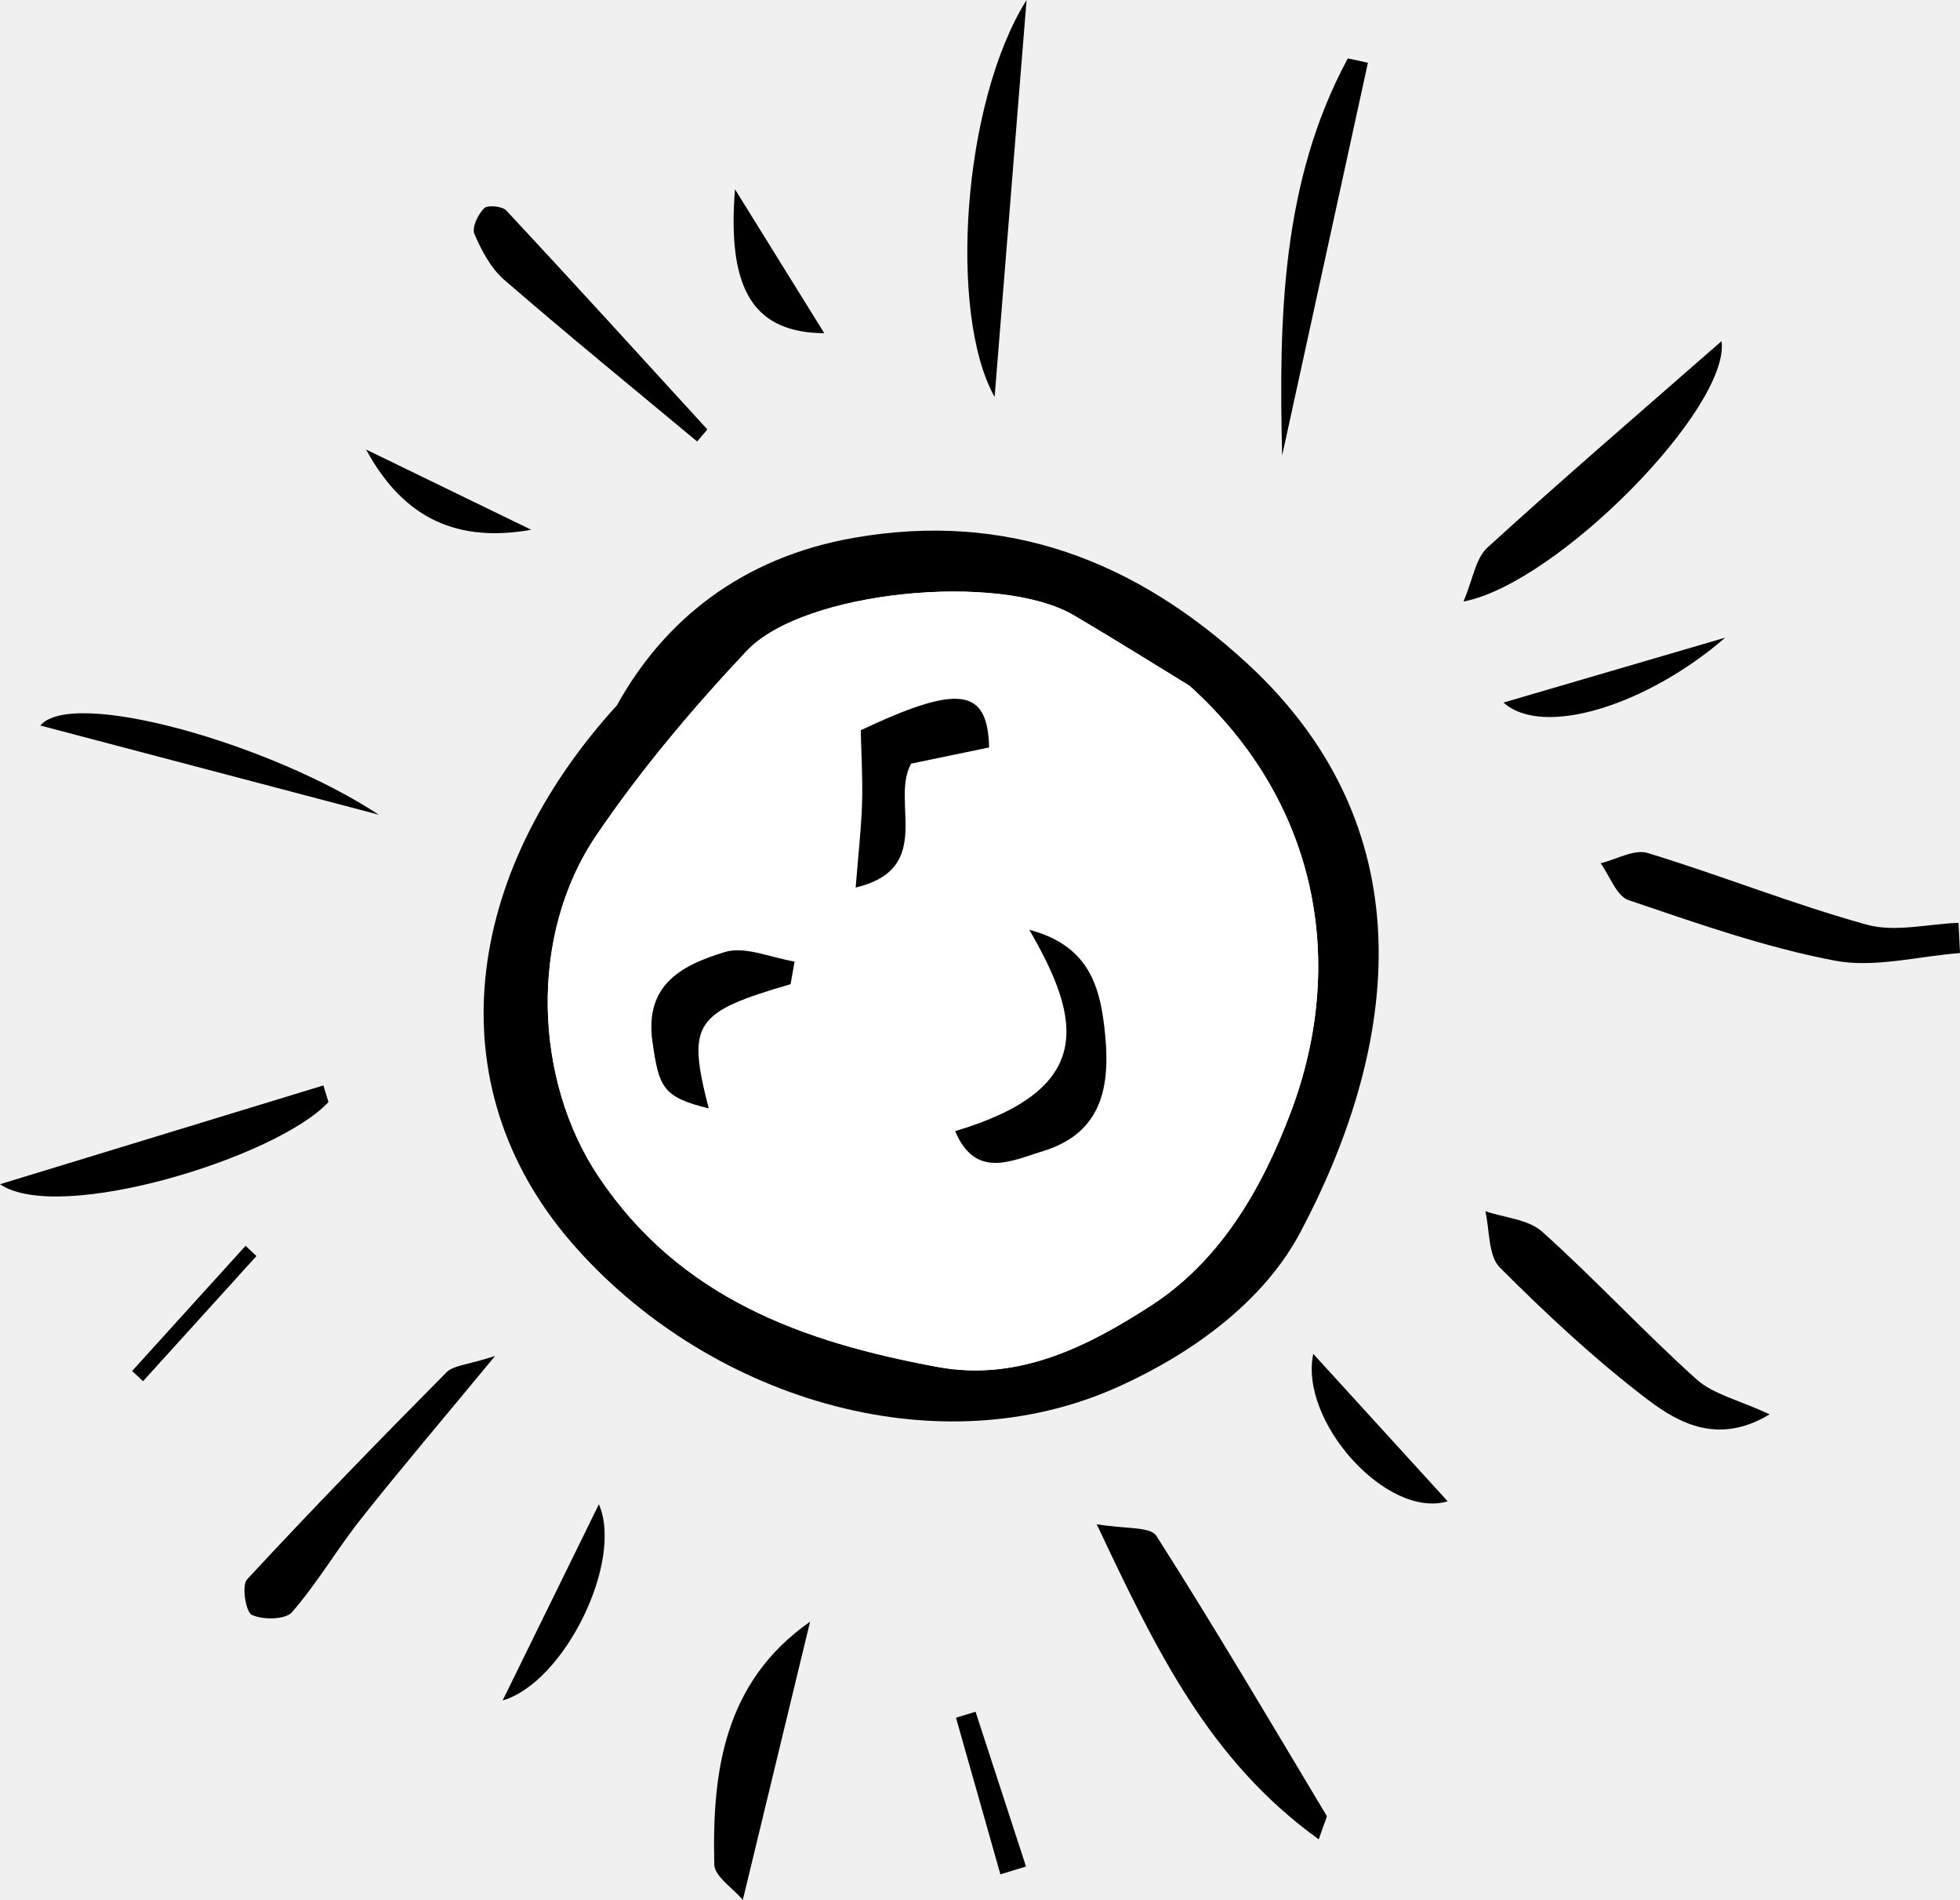
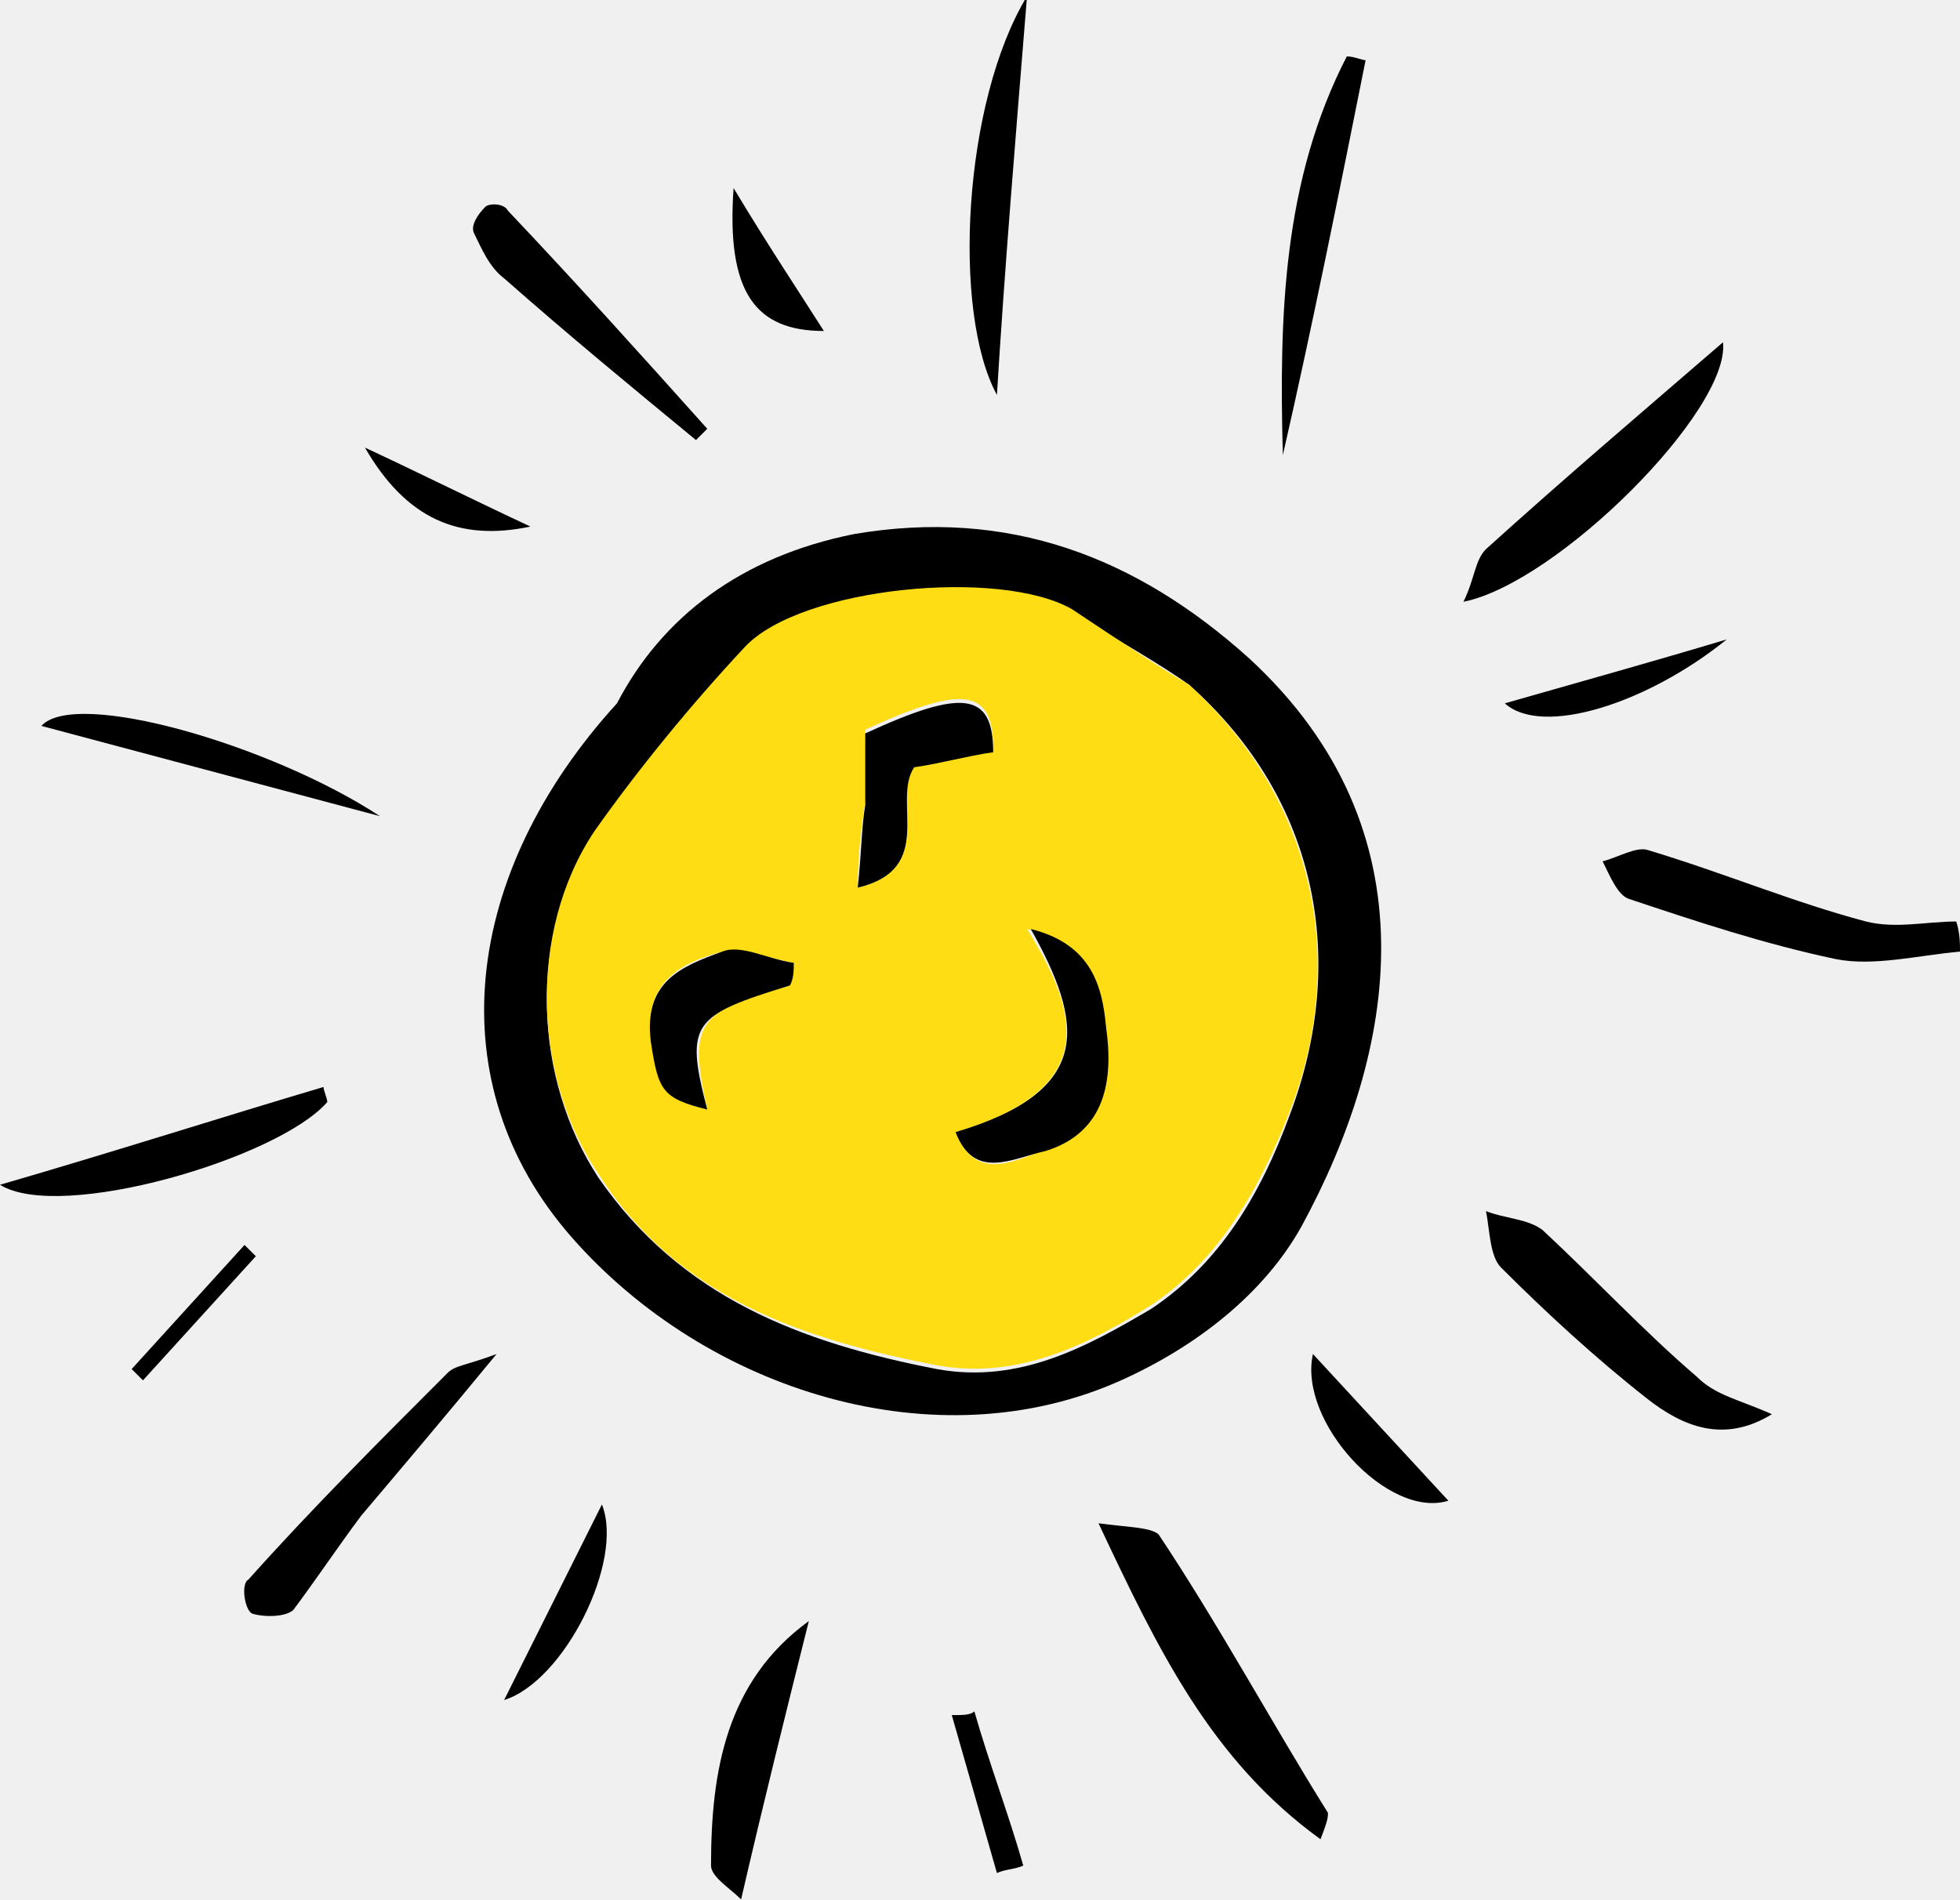
- <svg xmlns="http://www.w3.org/2000/svg" version="1.1" id="XMLID_2_" x="0px" y="0px" viewBox="0 0 52.131 50.523" enable-background="new 0 0 52.131 50.523" xml:space="preserve">
-   <g id="sun">
-     <g>
-       <path d="M16.409,18.755c1.248-2.254,3.31-3.927,6.295-4.452c4.098-0.72,7.51,0.622,10.453,3.326    c5.003,4.596,3.885,10.517,1.426,15.146c-0.97,1.827-2.848,3.202-4.827,4.097    c-4.906,2.219-11.017,0.266-14.563-3.839C11.582,28.852,12.307,23.259,16.409,18.755z M31.64,18.237    c-0.749-0.457-1.906-1.184-3.082-1.877c-1.947-1.148-7.178-0.665-8.698,0.951    c-1.442,1.531-2.814,3.16-3.994,4.897c-1.823,2.682-1.65,6.535,0.054,9.079    c2.167,3.236,5.429,4.4,9.02,5.064c2.169,0.401,4.03-0.573,5.655-1.619c1.811-1.166,2.94-3.031,3.746-5.178    C35.818,25.617,35.077,21.343,31.64,18.237z" />
-       <path d="M45.789,9.072c0.234,1.761-4.367,6.447-6.864,6.924c0.252-0.592,0.322-1.148,0.638-1.436    C41.562,12.738,43.615,10.975,45.789,9.072z" />
-       <path d="M35.075,48.912c-2.924-2.105-4.324-5.034-5.906-8.38c0.749,0.132,1.425,0.056,1.587,0.309    c1.561,2.449,3.035,4.952,4.529,7.444C35.304,48.314,35.255,48.385,35.075,48.912z" />
-       <path d="M52.131,25.344c-1.117,0.084-2.28,0.403-3.342,0.2c-1.86-0.356-3.671-0.997-5.472-1.607    c-0.322-0.109-0.499-0.643-0.744-0.981c0.42-0.101,0.894-0.382,1.25-0.273c1.956,0.596,3.863,1.363,5.832,1.907    c0.75,0.207,1.621-0.021,2.437-0.05C52.105,24.807,52.118,25.075,52.131,25.344z" />
-       <path d="M47.069,37.61c-1.346,0.813-2.398,0.254-3.257-0.4c-1.391-1.06-2.681-2.264-3.919-3.503    c-0.314-0.314-0.268-0.989-0.387-1.498c0.511,0.174,1.144,0.214,1.513,0.546c1.408,1.264,2.698,2.659,4.104,3.925    C45.57,37.079,46.243,37.227,47.069,37.61z" />
-       <path d="M13.168,36.059c-1.407,1.702-2.507,2.994-3.561,4.324c-0.64,0.808-1.165,1.711-1.839,2.487    c-0.176,0.203-0.771,0.21-1.067,0.075c-0.165-0.075-0.278-0.785-0.13-0.945c1.732-1.868,3.508-3.695,5.302-5.504    C12.06,36.306,12.43,36.298,13.168,36.059z" />
-       <path d="M0,31.491c3.109-0.95,5.855-1.788,8.601-2.627c0.045,0.147,0.09,0.295,0.135,0.442    C7.372,30.78,1.571,32.561,0,31.491z" />
-       <path d="M34.102,12.113c-0.092-3.668-0.015-7.298,1.747-10.561c0.178,0.039,0.356,0.078,0.534,0.117    C35.622,5.15,34.862,8.631,34.102,12.113z" />
-       <path d="M21.546,43.124c-0.577,2.386-1.154,4.772-1.789,7.399c-0.275-0.325-0.75-0.625-0.758-0.937    C18.936,47.103,19.258,44.729,21.546,43.124z" />
-       <path d="M26.454,10.557C25.222,8.352,25.592,2.731,27.304,0C27.012,3.628,26.727,7.171,26.454,10.557z" />
-       <path d="M18.542,11.74c-1.714-1.428-3.444-2.837-5.13-4.298c-0.356-0.308-0.603-0.778-0.794-1.22    c-0.073-0.169,0.095-0.52,0.258-0.684c0.092-0.093,0.484-0.056,0.592,0.061c1.796,1.927,3.568,3.876,5.346,5.821    C18.723,11.527,18.632,11.633,18.542,11.74z" />
-       <path d="M1.073,19.293c0.856-1.013,6.145,0.491,9.002,2.372C7.074,20.875,4.074,20.084,1.073,19.293z" />
-       <path d="M13.369,45.219c0.971-1.979,1.766-3.598,2.56-5.217C16.59,41.525,15.01,44.741,13.369,45.219z" />
-       <path d="M34.93,36.003c1.213,1.33,2.398,2.63,3.574,3.92C36.889,40.405,34.549,37.793,34.93,36.003z" />
-       <path d="M39.989,18.683c2.053-0.601,3.904-1.143,5.899-1.727C43.805,18.756,41.041,19.626,39.989,18.683z" />
-       <path d="M19.549,5.034c0.914,1.473,1.655,2.668,2.375,3.827C20.103,8.845,19.327,7.789,19.549,5.034z" />
-       <path d="M9.737,11.954c1.456,0.707,2.911,1.414,4.394,2.134C12.204,14.429,10.754,13.83,9.737,11.954z" />
-       <path d="M25.947,45.519c0.447,1.372,0.895,2.743,1.342,4.115c-0.227,0.07-0.454,0.14-0.681,0.209    c-0.394-1.388-0.787-2.777-1.181-4.165C25.601,45.625,25.774,45.572,25.947,45.519z" />
-       <path d="M6.821,33.401c-1.005,1.109-2.011,2.219-3.016,3.328c-0.097-0.09-0.194-0.18-0.291-0.271    c1.006-1.11,2.011-2.22,3.017-3.329C6.627,33.219,6.724,33.31,6.821,33.401z" />
-       <path fill="#FFFFFF" d="M31.64,18.237c3.437,3.106,4.178,7.38,2.699,11.317c-0.806,2.147-1.935,4.013-3.746,5.178    c-1.625,1.046-3.487,2.02-5.655,1.619c-3.591-0.664-6.853-1.827-9.02-5.064    c-1.704-2.545-1.877-6.398-0.054-9.079c1.181-1.737,2.553-3.366,3.994-4.897c1.521-1.616,6.752-2.099,8.698-0.951    C29.734,17.053,30.891,17.779,31.64,18.237z M25.405,30.08c0.544,1.292,1.513,0.781,2.332,0.532    c1.679-0.51,1.804-1.884,1.634-3.312c-0.132-1.111-0.443-2.167-1.994-2.574    C28.788,27.151,29.123,28.968,25.405,30.08z M22.759,23.602c2.12-0.509,0.912-2.286,1.474-3.295    c0.688-0.143,1.383-0.287,2.074-0.431c-0.033-1.582-0.808-1.688-3.413-0.457c0.014,0.631,0.055,1.285,0.035,1.936    C22.907,22.047,22.827,22.738,22.759,23.602z M21.028,26.171c0.035-0.201,0.07-0.402,0.104-0.602    c-0.624-0.099-1.316-0.418-1.858-0.251c-1.087,0.335-2.143,0.833-1.921,2.385c0.176,1.229,0.279,1.471,1.496,1.772    C18.267,27.205,18.453,26.923,21.028,26.171z" />
-       <path d="M25.405,30.08c3.718-1.112,3.382-2.929,1.972-5.354c1.551,0.407,1.862,1.463,1.994,2.574    c0.17,1.428,0.045,2.802-1.634,3.312C26.919,30.861,25.949,31.372,25.405,30.08z" />
-       <path d="M22.759,23.602c0.068-0.864,0.148-1.554,0.17-2.247c0.02-0.651-0.021-1.304-0.035-1.936    c2.605-1.231,3.379-1.125,3.413,0.457c-0.691,0.144-1.386,0.288-2.074,0.431    C23.671,21.316,24.879,23.093,22.759,23.602z" />
-       <path d="M21.028,26.171c-2.575,0.752-2.76,1.034-2.178,3.304c-1.217-0.302-1.321-0.543-1.496-1.772    c-0.222-1.552,0.834-2.05,1.921-2.385c0.542-0.167,1.234,0.152,1.858,0.251    C21.097,25.77,21.062,25.971,21.028,26.171z" />
+ <svg xmlns="http://www.w3.org/2000/svg" version="1.1" id="XMLID_2_" x="0px" y="0px" viewBox="-279 371.5 52.1 50.5" style="enable-background:new -279 371.5 52.1 50.5;" xml:space="preserve">
+   <style type="text/css">
+ 	.st0{fill:#FFDD15;}
+ </style>
+   <g id="_x32_1gjRl.tif_3_">
+     <g id="XMLID_87_">
+       <path id="XMLID_915_" d="M-262.6,390.2c1.2-2.3,3.3-3.9,6.3-4.5c4.1-0.7,7.5,0.6,10.5,3.3c5,4.6,3.9,10.5,1.4,15.1    c-1,1.8-2.8,3.2-4.8,4.1c-4.9,2.2-11,0.3-14.6-3.8C-267.4,400.3-266.7,394.7-262.6,390.2z M-247.4,389.7c-0.7-0.5-1.9-1.2-3.1-1.9    c-1.9-1.1-7.2-0.7-8.7,1c-1.4,1.5-2.8,3.2-4,4.9c-1.8,2.7-1.6,6.5,0.1,9.1c2.2,3.2,5.4,4.4,9,5.1c2.2,0.4,4-0.6,5.7-1.6    c1.8-1.2,2.9-3,3.7-5.2C-243.2,397.1-243.9,392.8-247.4,389.7z" />
+       <path id="XMLID_914_" d="M-233.2,380.6c0.2,1.8-4.4,6.4-6.9,6.9c0.3-0.6,0.3-1.1,0.6-1.4C-237.4,384.2-235.4,382.5-233.2,380.6z" />
+       <path id="XMLID_913_" d="M-243.9,420.4c-2.9-2.1-4.3-5-5.9-8.4c0.7,0.1,1.4,0.1,1.6,0.3c1.6,2.4,3,5,4.5,7.4    C-243.7,419.8-243.7,419.9-243.9,420.4z" />
+       <path id="XMLID_912_" d="M-226.9,396.8c-1.1,0.1-2.3,0.4-3.3,0.2c-1.9-0.4-3.7-1-5.5-1.6c-0.3-0.1-0.5-0.6-0.7-1    c0.4-0.1,0.9-0.4,1.2-0.3c2,0.6,3.9,1.4,5.8,1.9c0.8,0.2,1.6,0,2.4,0C-226.9,396.3-226.9,396.6-226.9,396.8z" />
+       <path id="XMLID_901_" d="M-231.9,409.1c-1.3,0.8-2.4,0.3-3.3-0.4c-1.4-1.1-2.7-2.3-3.9-3.5c-0.3-0.3-0.3-1-0.4-1.5    c0.5,0.2,1.1,0.2,1.5,0.5c1.4,1.3,2.7,2.7,4.1,3.9C-233.4,408.6-232.8,408.7-231.9,409.1z" />
+       <path id="XMLID_900_" d="M-265.8,407.5c-1.4,1.7-2.5,3-3.6,4.3c-0.6,0.8-1.2,1.7-1.8,2.5c-0.2,0.2-0.8,0.2-1.1,0.1    c-0.2-0.1-0.3-0.8-0.1-0.9c1.7-1.9,3.5-3.7,5.3-5.5C-266.9,407.8-266.6,407.8-265.8,407.5z" />
+       <path id="XMLID_899_" d="M-279,403c3.1-0.9,5.9-1.8,8.6-2.6c0,0.1,0.1,0.3,0.1,0.4C-271.6,402.3-277.4,404-279,403z" />
+       <path id="XMLID_898_" d="M-244.9,383.6c-0.1-3.7,0-7.3,1.7-10.6c0.2,0,0.4,0.1,0.5,0.1C-243.4,376.6-244.1,380.1-244.9,383.6z" />
+       <path id="XMLID_897_" d="M-257.5,414.6c-0.6,2.4-1.2,4.8-1.8,7.4c-0.3-0.3-0.8-0.6-0.8-0.9C-260.1,418.6-259.7,416.2-257.5,414.6z    " />
+       <path id="XMLID_896_" d="M-252.5,382c-1.2-2.2-0.9-7.8,0.8-10.6C-252,375.1-252.3,378.7-252.5,382z" />
+       <path id="XMLID_895_" d="M-260.5,383.2c-1.7-1.4-3.4-2.8-5.1-4.3c-0.4-0.3-0.6-0.8-0.8-1.2c-0.1-0.2,0.1-0.5,0.3-0.7    c0.1-0.1,0.5-0.1,0.6,0.1c1.8,1.9,3.6,3.9,5.3,5.8C-260.3,383-260.4,383.1-260.5,383.2z" />
+       <path id="XMLID_894_" d="M-277.9,390.8c0.9-1,6.1,0.5,9,2.4C-271.9,392.4-274.9,391.6-277.9,390.8z" />
+       <path id="XMLID_893_" d="M-265.6,416.7c1-2,1.8-3.6,2.6-5.2C-262.4,413-264,416.2-265.6,416.7z" />
+       <path id="XMLID_892_" d="M-244.1,407.5c1.2,1.3,2.4,2.6,3.6,3.9C-242.1,411.9-244.5,409.3-244.1,407.5z" />
+       <path id="XMLID_891_" d="M-239,390.2c2.1-0.6,3.9-1.1,5.9-1.7C-235.2,390.2-238,391.1-239,390.2z" />
+       <path id="XMLID_890_" d="M-259.5,376.5c0.9,1.5,1.7,2.7,2.4,3.8C-258.9,380.3-259.7,379.3-259.5,376.5z" />
+       <path id="XMLID_889_" d="M-269.3,383.4c1.5,0.7,2.9,1.4,4.4,2.1C-266.8,385.9-268.2,385.3-269.3,383.4z" />
+       <path id="XMLID_888_" d="M-253.1,417c0.4,1.4,0.9,2.7,1.3,4.1c-0.2,0.1-0.5,0.1-0.7,0.2c-0.4-1.4-0.8-2.8-1.2-4.2    C-253.4,417.1-253.2,417.1-253.1,417z" />
+       <path id="XMLID_887_" d="M-272.2,404.9c-1,1.1-2,2.2-3,3.3c-0.1-0.1-0.2-0.2-0.3-0.3c1-1.1,2-2.2,3-3.3    C-272.4,404.7-272.3,404.8-272.2,404.9z" />
+       <path id="XMLID_249_" class="st0" d="M-247.4,389.7c3.4,3.1,4.2,7.4,2.7,11.3c-0.8,2.1-1.9,4-3.7,5.2c-1.6,1-3.5,2-5.7,1.6    c-3.6-0.7-6.9-1.8-9-5.1c-1.7-2.5-1.9-6.4-0.1-9.1c1.2-1.7,2.6-3.4,4-4.9c1.5-1.6,6.8-2.1,8.7-1    C-249.3,388.5-248.1,389.3-247.4,389.7z M-253.6,401.6c0.5,1.3,1.5,0.8,2.3,0.5c1.7-0.5,1.8-1.9,1.6-3.3c-0.1-1.1-0.4-2.2-2-2.6    C-250.2,398.6-249.9,400.5-253.6,401.6z M-256.2,395.1c2.1-0.5,0.9-2.3,1.5-3.3c0.7-0.1,1.4-0.3,2.1-0.4c0-1.6-0.8-1.7-3.4-0.5    c0,0.6,0.1,1.3,0,1.9C-256.1,393.5-256.2,394.2-256.2,395.1z M-258,397.7c0-0.2,0.1-0.4,0.1-0.6c-0.6-0.1-1.3-0.4-1.9-0.3    c-1.1,0.3-2.1,0.8-1.9,2.4c0.2,1.2,0.3,1.5,1.5,1.8C-260.7,398.7-260.5,398.4-258,397.7z" />
+       <path id="XMLID_248_" d="M-253.6,401.6c3.7-1.1,3.4-2.9,2-5.4c1.6,0.4,1.9,1.5,2,2.6c0.2,1.4,0,2.8-1.6,3.3    C-252.1,402.3-253.1,402.9-253.6,401.6z" />
+       <path id="XMLID_247_" d="M-256.2,395.1c0.1-0.9,0.1-1.6,0.2-2.2c0-0.7,0-1.3,0-1.9c2.6-1.2,3.4-1.1,3.4,0.5    c-0.7,0.1-1.4,0.3-2.1,0.4C-255.3,392.8-254.1,394.6-256.2,395.1z" />
+       <path id="XMLID_246_" d="M-258,397.7c-2.6,0.8-2.8,1-2.2,3.3c-1.2-0.3-1.3-0.5-1.5-1.8c-0.2-1.6,0.8-2,1.9-2.4    c0.5-0.2,1.2,0.2,1.9,0.3C-257.9,397.3-257.9,397.5-258,397.7z" />
    </g>
  </g>
</svg>
